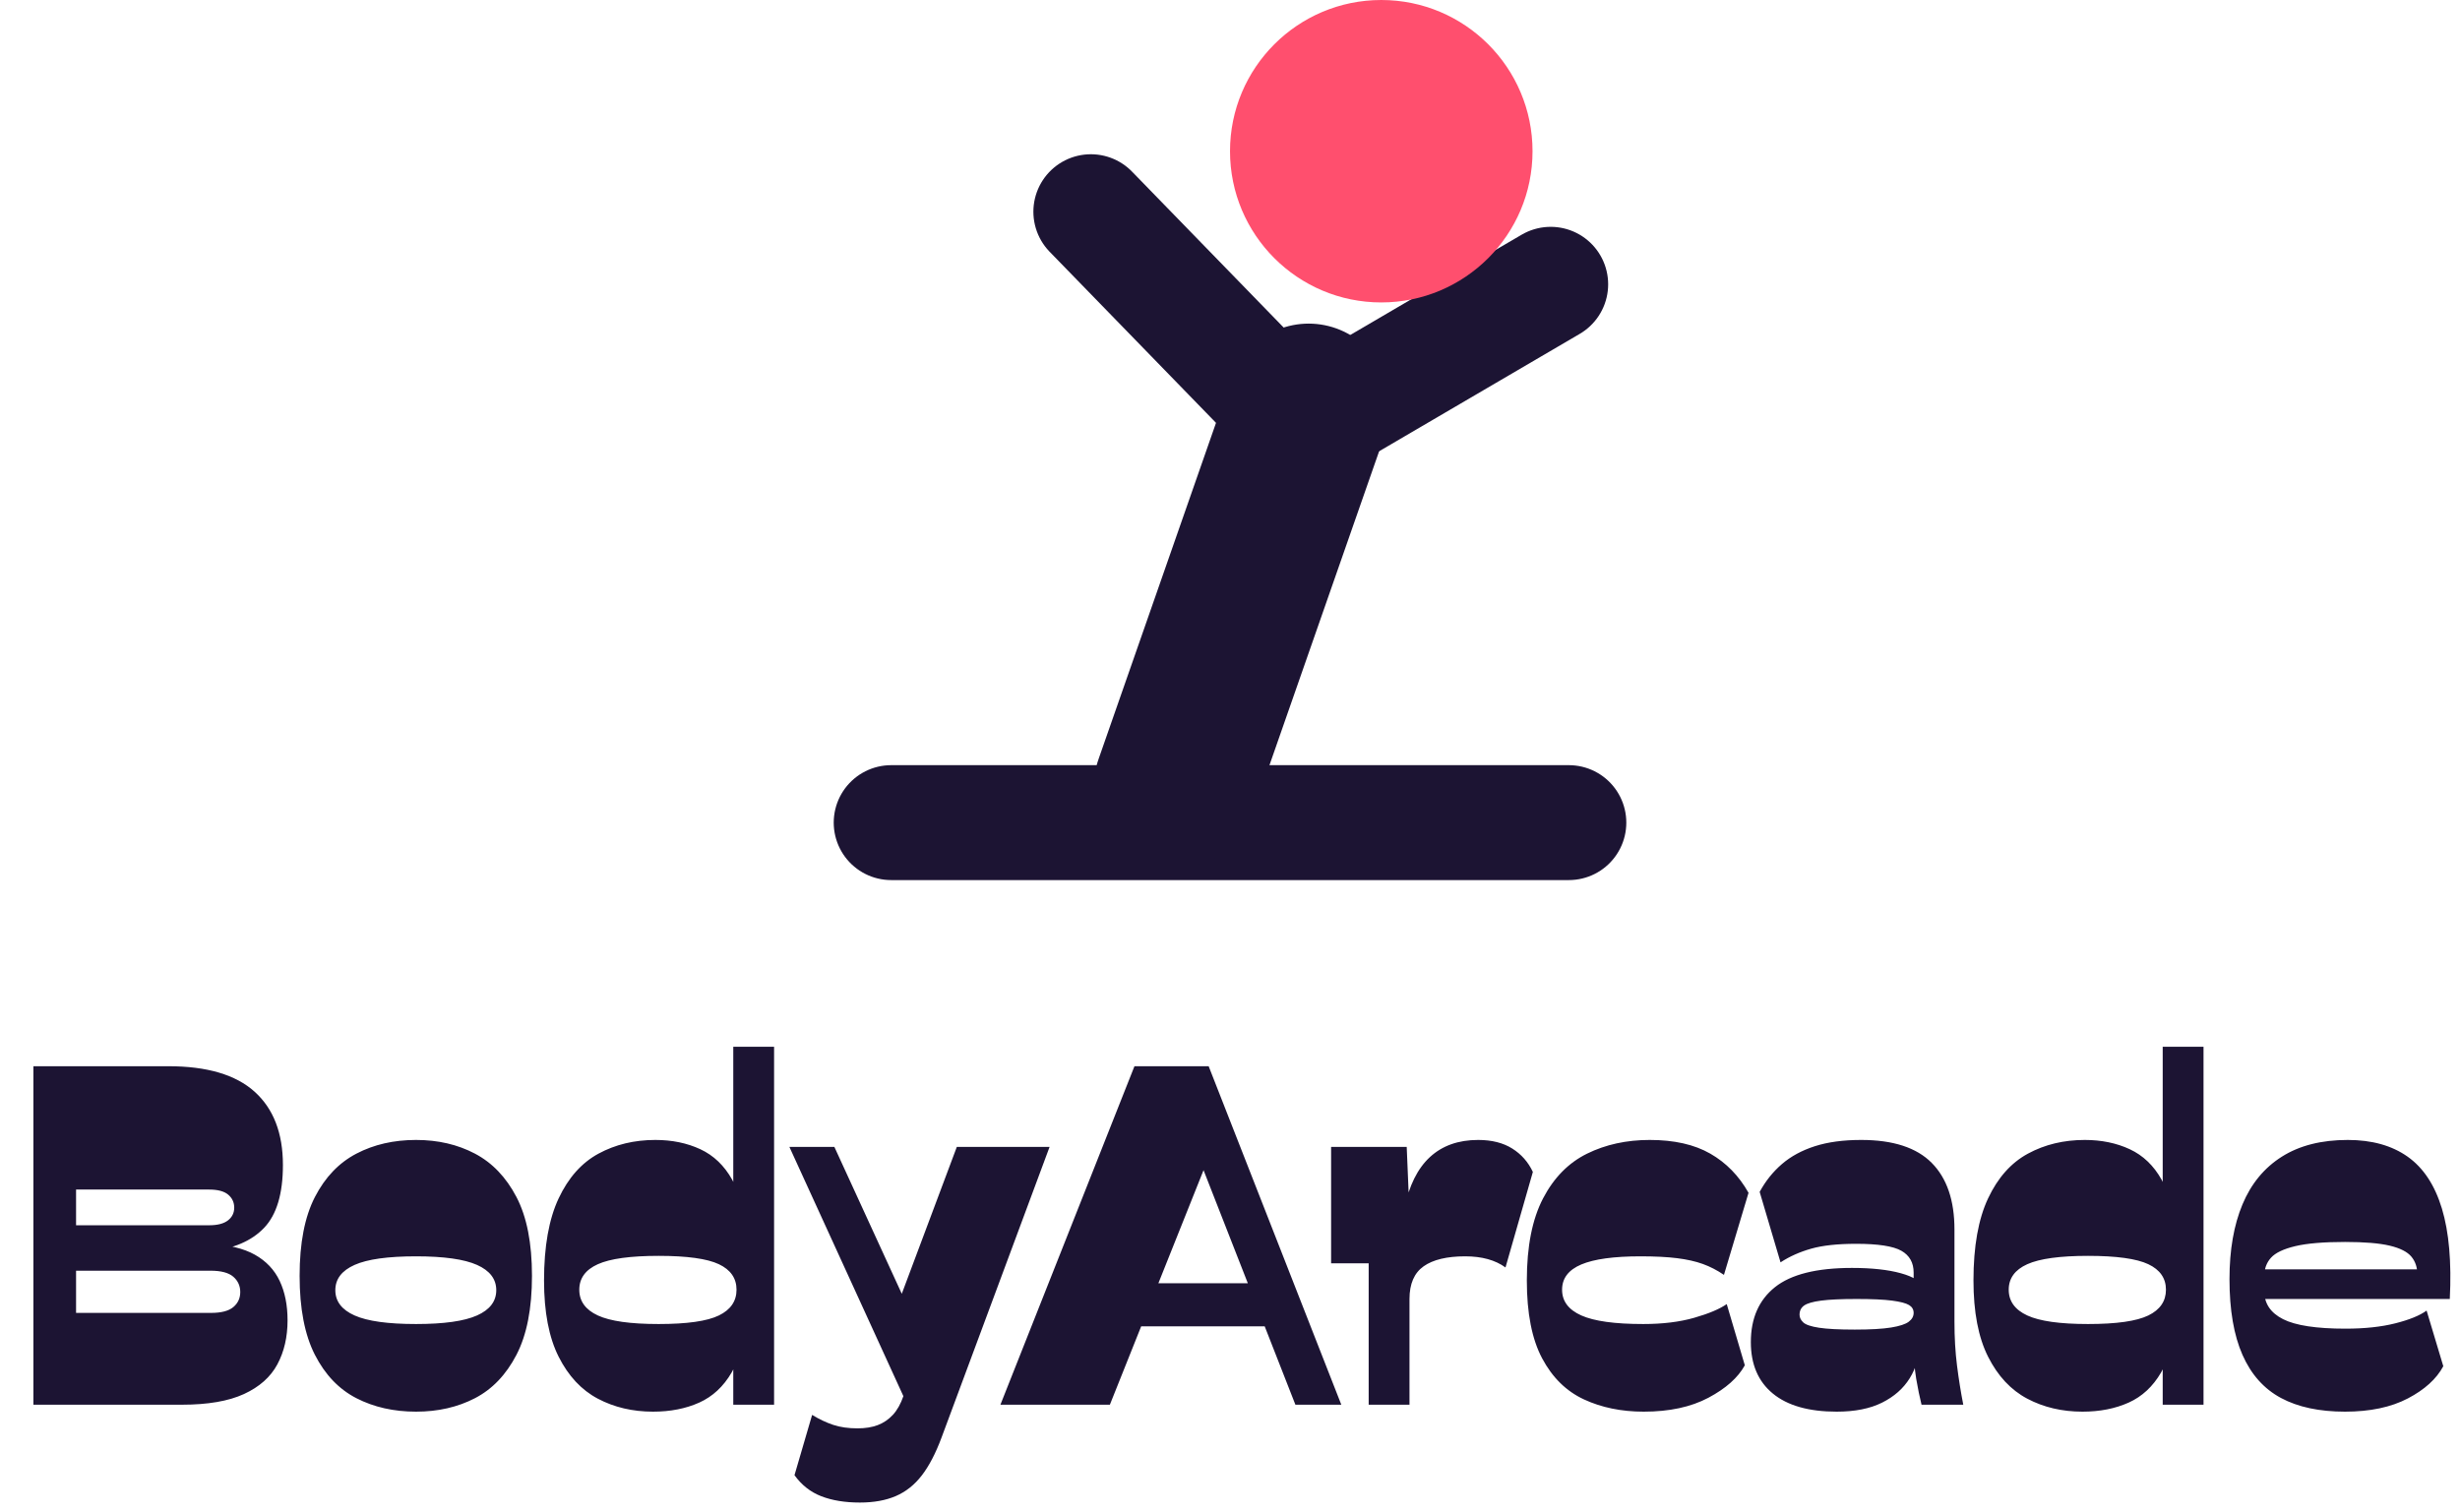
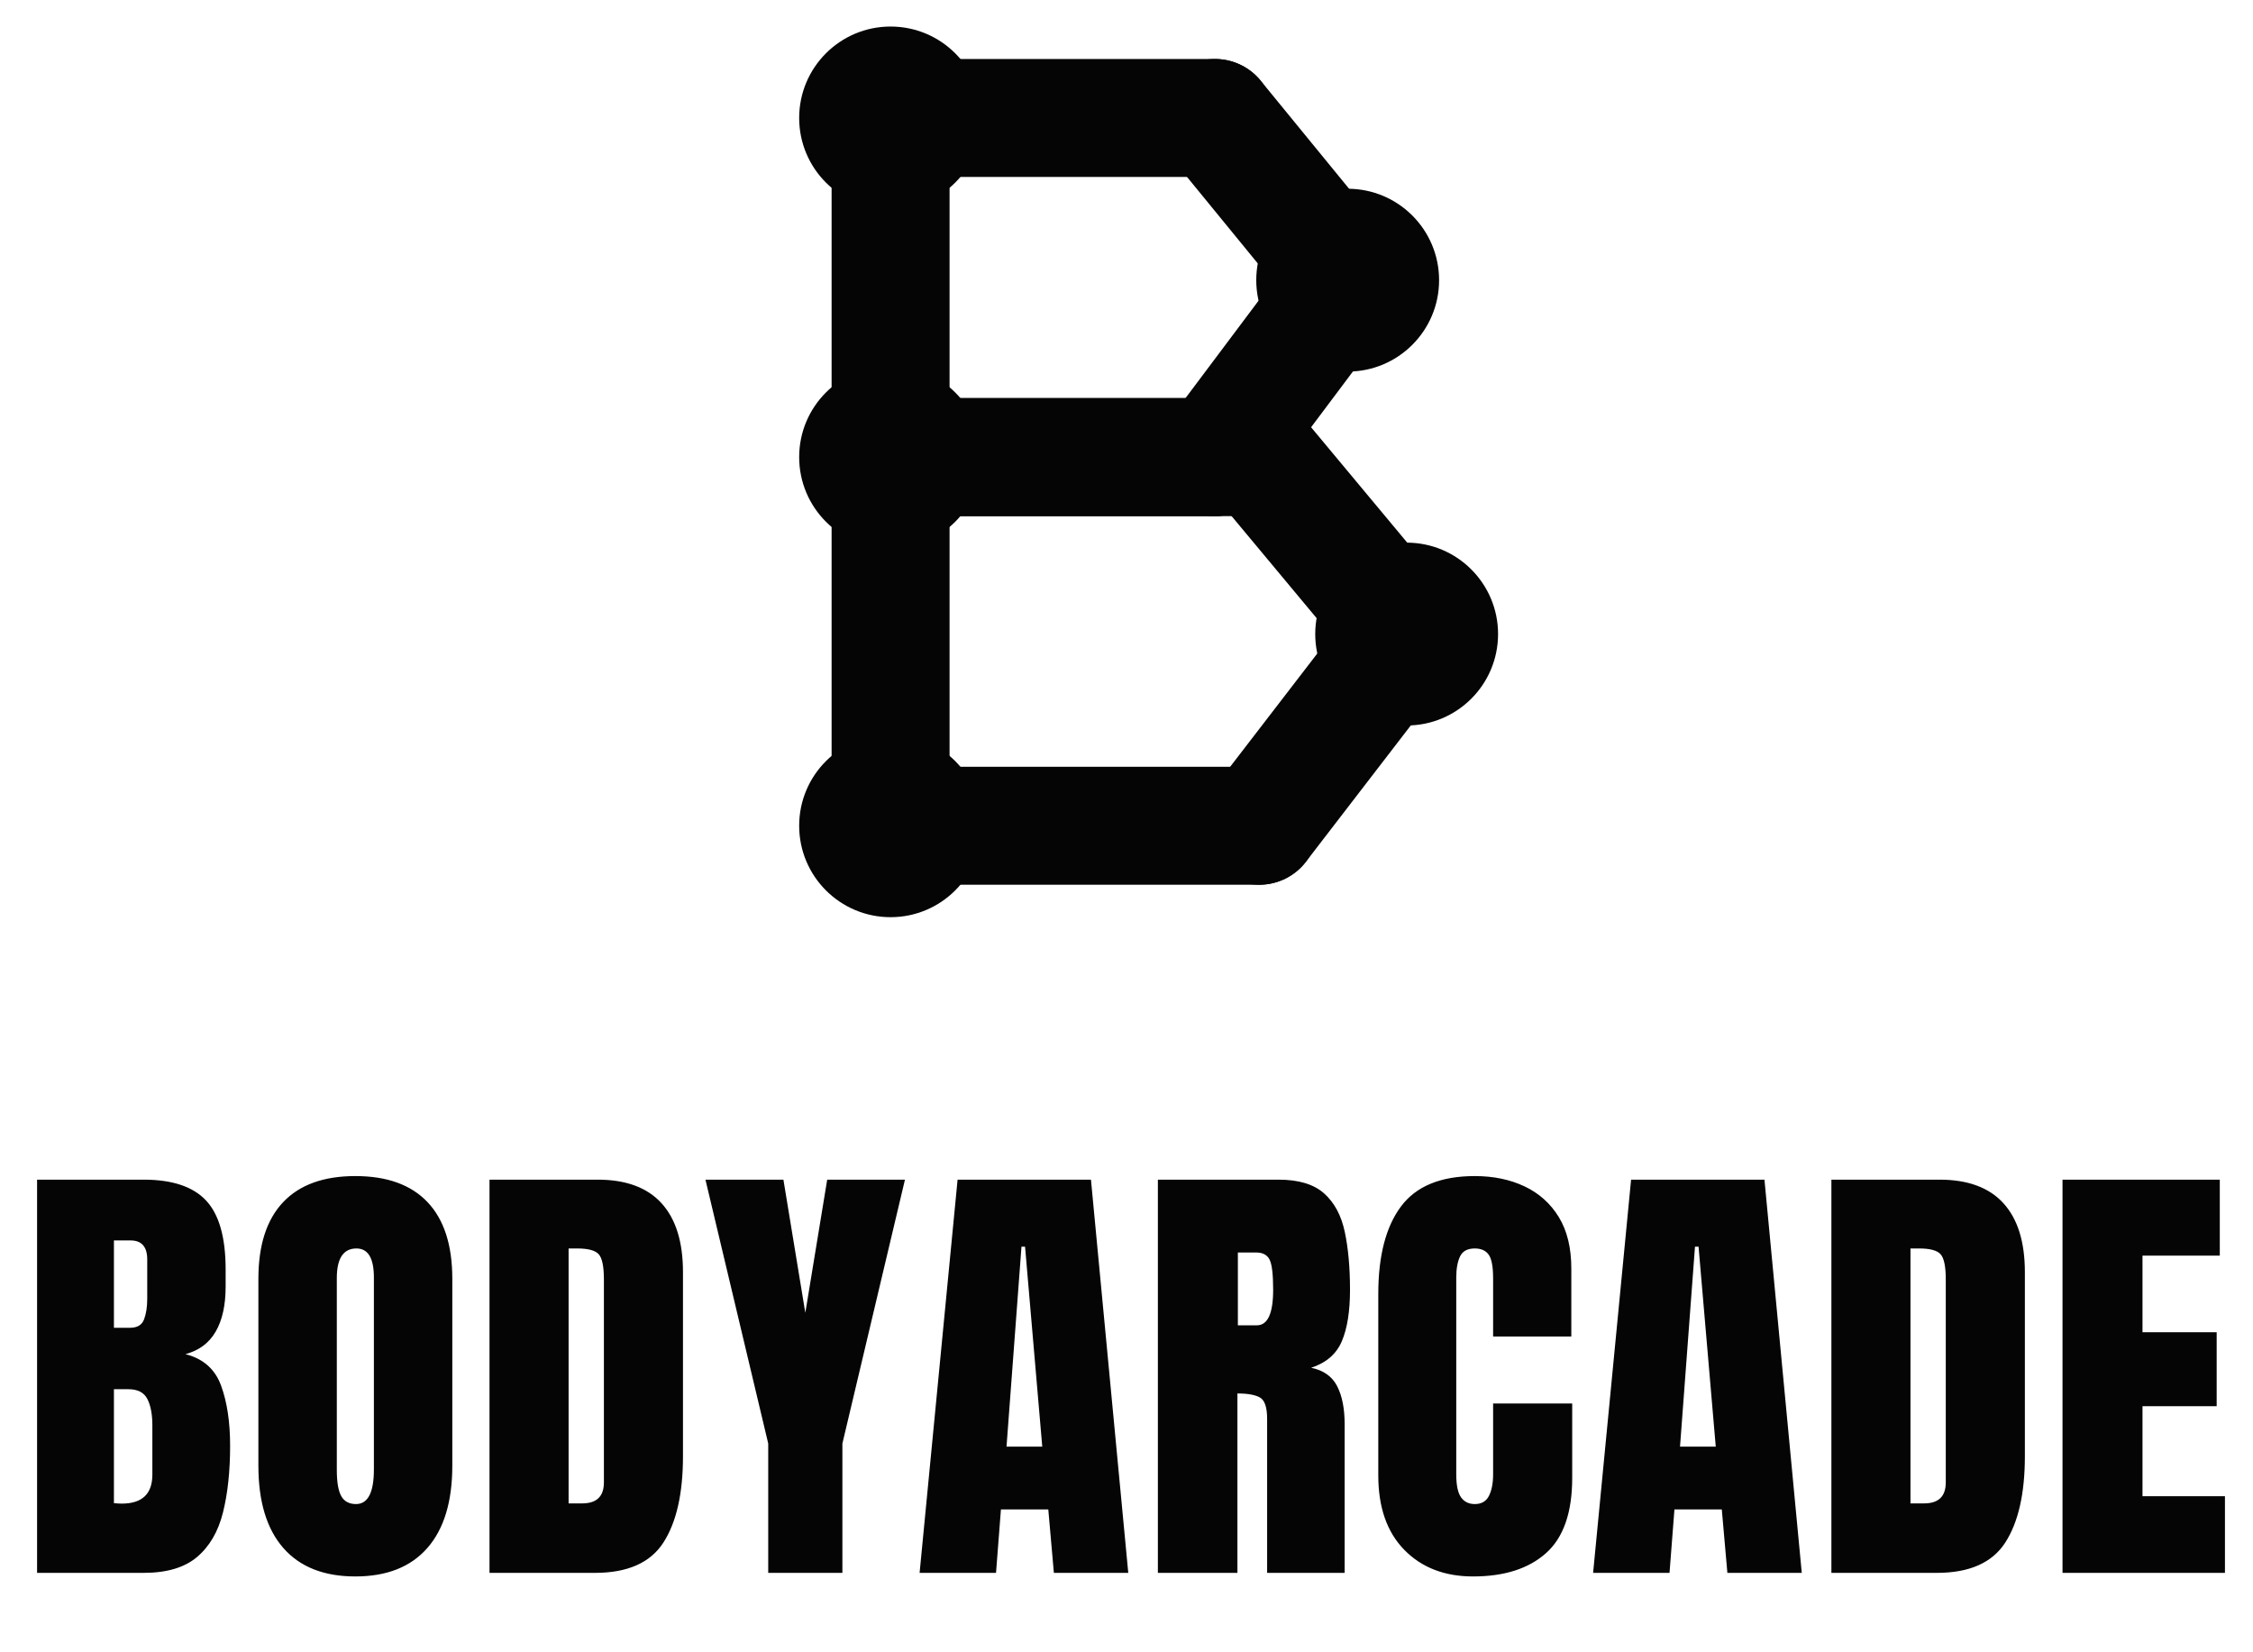
- <svg xmlns="http://www.w3.org/2000/svg" viewBox="0 0 5304 3259.5" width="530.4" height="325.95" role="img" aria-label="BodyArcade">
-   <g transform="translate(1347.53 -365.25) scale(26.09)">
-     <line x1="22" y1="82" x2="78" y2="82" stroke="#1C1433" stroke-width="9.5" stroke-linecap="round" />
-     <line x1="45.5" y1="79" x2="56.5" y2="47.5" stroke="#1C1433" stroke-width="13.5" stroke-linecap="round" />
-     <line x1="56" y1="49.5" x2="38.5" y2="31.5" stroke="#1C1433" stroke-width="9.5" stroke-linecap="round" />
-     <line x1="56" y1="49.5" x2="76.5" y2="37.5" stroke="#1C1433" stroke-width="9.5" stroke-linecap="round" />
-     <circle cx="62.5" cy="26.5" r="12.5" fill="#FF4F6E" />
+ <svg xmlns="http://www.w3.org/2000/svg" viewBox="0 0 114.6 84" width="114.6" height="84" role="img" aria-label="BodyArcade">
+   <g transform="translate(33.30 0) scale(1.5)">
+     <line x1="8" y1="4" x2="8" y2="28" stroke="#050505" stroke-width="4" stroke-linecap="round" />
+     <line x1="8" y1="4" x2="19" y2="4" stroke="#050505" stroke-width="4" stroke-linecap="round" />
+     <line x1="19" y1="4" x2="23.5" y2="9.5" stroke="#050505" stroke-width="4" stroke-linecap="round" />
+     <line x1="23.5" y1="9.5" x2="19" y2="15.5" stroke="#050505" stroke-width="4" stroke-linecap="round" />
+     <line x1="19" y1="15.5" x2="8" y2="15.5" stroke="#050505" stroke-width="4" stroke-linecap="round" />
+     <line x1="8" y1="15.5" x2="20.5" y2="15.5" stroke="#050505" stroke-width="4" stroke-linecap="round" />
+     <line x1="20.5" y1="15.5" x2="25.5" y2="21.5" stroke="#050505" stroke-width="4" stroke-linecap="round" />
+     <line x1="25.5" y1="21.5" x2="20.5" y2="28" stroke="#050505" stroke-width="4" stroke-linecap="round" />
+     <line x1="20.5" y1="28" x2="8" y2="28" stroke="#050505" stroke-width="4" stroke-linecap="round" />
+     <circle cx="8" cy="4" r="3.1" fill="#050505" />
+     <circle cx="23.5" cy="9.5" r="3.1" fill="#050505" />
+     <circle cx="8" cy="15.5" r="3.1" fill="#050505" />
+     <circle cx="25.5" cy="21.5" r="3.1" fill="#050505" />
+     <circle cx="8" cy="28" r="3.1" fill="#050505" />
  </g>
-   <path fill="#1C1433" transform="translate(0 3029.5)" d="M122.0 0V-198H455.0Q488.0 -198 503.0 -210.5Q518.0 -223 518.0 -243Q518.0 -263 503.0 -276.0Q488.0 -289 454.0 -289H137.0V-387H451.0Q478.0 -387 491.5 -397.5Q505.0 -408 505.0 -425Q505.0 -442 492.0 -453.0Q479.0 -464 451.0 -464H122.0V-730H363.0Q488.0 -730 549.0 -675.0Q610.0 -620 610.0 -517Q610.0 -424 569.5 -381.5Q529.0 -339 452.0 -331L451.0 -347Q513.0 -344 549.5 -323.5Q586.0 -303 603.0 -267.0Q620.0 -231 620.0 -182Q620.0 -128 598.0 -87.0Q576.0 -46 526.0 -23.0Q476.0 0 392.0 0ZM72.0 0V-730H164.0V0Z M897.0 15Q825.0 15 768.5 -14.0Q712.0 -43 679.0 -107.5Q646.0 -172 646.0 -278Q646.0 -384 679.0 -448.0Q712.0 -512 768.5 -541.5Q825.0 -571 897.0 -571Q968.0 -571 1024.0 -541.5Q1080.0 -512 1113.5 -448.0Q1147.0 -384 1147.0 -278Q1147.0 -172 1113.5 -107.5Q1080.0 -43 1024.0 -14.0Q968.0 15 897.0 15ZM897.0 -174Q987.0 -174 1028.5 -192.5Q1070.0 -211 1070.0 -247Q1070.0 -283 1028.5 -301.5Q987.0 -320 897.0 -320Q806.0 -320 764.5 -301.5Q723.0 -283 723.0 -247Q723.0 -211 764.5 -192.5Q806.0 -174 897.0 -174Z M1408.0 15Q1342.0 15 1289.0 -13.0Q1236.0 -41 1204.5 -103.5Q1173.0 -166 1173.0 -268Q1173.0 -378 1204.5 -445.0Q1236.0 -512 1290.5 -541.5Q1345.0 -571 1413.0 -571Q1467.0 -571 1510.0 -551.0Q1553.0 -531 1578.5 -485.5Q1604.0 -440 1604.0 -361V-194Q1604.0 -115 1577.5 -69.5Q1551.0 -24 1507.5 -4.5Q1464.0 15 1408.0 15ZM1420.0 -174Q1512.0 -174 1550.0 -192.5Q1588.0 -211 1588.0 -248Q1588.0 -285 1550.0 -303.0Q1512.0 -321 1420.0 -321Q1329.0 -321 1289.0 -303.0Q1249.0 -285 1249.0 -248Q1249.0 -211 1289.0 -192.5Q1329.0 -174 1420.0 -174ZM1581.0 0V-102L1588.0 -126V-386L1581.0 -409V-772H1669.0V0Z M1854.0 211Q1806.0 211 1771.0 197.5Q1736.0 184 1713.0 152L1751.0 22Q1774.0 36 1796.5 43.5Q1819.0 51 1849.0 51Q1874.0 51 1892.5 44.0Q1911.0 37 1925.0 22.0Q1939.0 7 1948.0 -19L1982.0 -111L1930.0 -201L2063.0 -556H2263.0L2030.0 71Q2011.0 122 1987.5 152.5Q1964.0 183 1931.5 197.0Q1899.0 211 1854.0 211ZM1964.0 17 1702.0 -556H1799.0L2005.0 -107Z M2157.0 0 2446.0 -730H2606.0L2892.0 0H2793.0L2571.0 -567L2619.0 -566L2393.0 0ZM2433.0 -169V-262H2735.0V-169Z M3039.0 -228V0H2951.0V-305H2870.0V-556H3033.0L3039.0 -413L3028.0 -423Q3043.0 -497 3083.0 -534.0Q3123.0 -571 3187.0 -571Q3231.0 -571 3260.5 -552.5Q3290.0 -534 3305.0 -502L3246.0 -296Q3213.0 -320 3159.0 -320Q3100.0 -320 3069.5 -298.5Q3039.0 -277 3039.0 -228Z M3544.0 15Q3472.0 15 3415.0 -11.5Q3358.0 -38 3325.0 -100.0Q3292.0 -162 3292.0 -268Q3292.0 -378 3327.0 -445.0Q3362.0 -512 3422.0 -541.5Q3482.0 -571 3557.0 -571Q3636.0 -571 3687.5 -541.5Q3739.0 -512 3770.0 -457L3717.0 -280Q3695.0 -295 3671.5 -303.5Q3648.0 -312 3616.0 -316.0Q3584.0 -320 3537.0 -320Q3451.0 -320 3409.5 -302.5Q3368.0 -285 3368.0 -248Q3368.0 -211 3409.5 -192.5Q3451.0 -174 3543.0 -174Q3606.0 -174 3653.0 -187.5Q3700.0 -201 3723.0 -217L3762.0 -85Q3740.0 -45 3683.5 -15.0Q3627.0 15 3544.0 15Z M4143.0 0Q4137.0 -24 4131.5 -56.0Q4126.0 -88 4126.0 -138V-285Q4126.0 -317 4099.5 -332.0Q4073.0 -347 4002.0 -347Q3942.0 -347 3905.0 -336.5Q3868.0 -326 3839.0 -307L3794.0 -459Q3813.0 -494 3842.0 -519.0Q3871.0 -544 3913.0 -557.5Q3955.0 -571 4013.0 -571Q4116.0 -571 4165.0 -521.5Q4214.0 -472 4214.0 -378V-179Q4214.0 -128 4219.5 -84.5Q4225.0 -41 4233.0 0ZM3960.0 15Q3870.0 15 3822.5 -24.0Q3775.0 -63 3775.0 -135Q3775.0 -212 3827.0 -253.5Q3879.0 -295 3993.0 -295Q4057.0 -295 4098.5 -283.5Q4140.0 -272 4145.0 -253L4138.0 -130Q4138.0 -90 4117.5 -57.0Q4097.0 -24 4058.0 -4.5Q4019.0 15 3960.0 15ZM3999.0 -162Q4050.0 -162 4077.5 -166.5Q4105.0 -171 4115.5 -179.0Q4126.0 -187 4126.0 -198Q4126.0 -209 4116.0 -215.0Q4106.0 -221 4079.5 -224.5Q4053.0 -228 4003.0 -228Q3953.0 -228 3926.5 -224.5Q3900.0 -221 3890.0 -214.0Q3880.0 -207 3880.0 -194Q3880.0 -185 3888.0 -177.5Q3896.0 -170 3922.0 -166.0Q3948.0 -162 3999.0 -162Z M4490.0 15Q4424.0 15 4371.0 -13.0Q4318.0 -41 4286.5 -103.5Q4255.0 -166 4255.0 -268Q4255.0 -378 4286.5 -445.0Q4318.0 -512 4372.5 -541.5Q4427.0 -571 4495.0 -571Q4549.0 -571 4592.0 -551.0Q4635.0 -531 4660.5 -485.5Q4686.0 -440 4686.0 -361V-194Q4686.0 -115 4659.5 -69.5Q4633.0 -24 4589.5 -4.5Q4546.0 15 4490.0 15ZM4502.0 -174Q4594.0 -174 4632.0 -192.5Q4670.0 -211 4670.0 -248Q4670.0 -285 4632.0 -303.0Q4594.0 -321 4502.0 -321Q4411.0 -321 4371.0 -303.0Q4331.0 -285 4331.0 -248Q4331.0 -211 4371.0 -192.5Q4411.0 -174 4502.0 -174ZM4663.0 0V-102L4670.0 -126V-386L4663.0 -409V-772H4751.0V0Z M5056.0 15Q4973.0 15 4918.0 -14.5Q4863.0 -44 4835.0 -107.5Q4807.0 -171 4807.0 -271Q4807.0 -365 4835.0 -432.0Q4863.0 -499 4920.0 -535.0Q4977.0 -571 5062.0 -571Q5140.0 -571 5191.0 -535.0Q5242.0 -499 5265.0 -423.0Q5288.0 -347 5282.0 -228H4881.0V-292H5241.0L5212.0 -281Q5212.0 -304 5199.0 -319.5Q5186.0 -335 5152.5 -343.0Q5119.0 -351 5056.0 -351Q4987.0 -351 4949.0 -342.0Q4911.0 -333 4896.5 -317.0Q4882.0 -301 4882.0 -277V-245Q4882.0 -205 4922.5 -184.5Q4963.0 -164 5057.0 -164Q5119.0 -164 5164.5 -175.5Q5210.0 -187 5232.0 -203L5268.0 -83Q5246.0 -42 5191.5 -13.5Q5137.0 15 5056.0 15Z" />
+   <path fill="#050505" transform="translate(1 80)" d="M0.886 0.0V-20.0H6.307Q8.489 -20.0 9.483 -18.938Q10.477 -17.875 10.477 -15.432V-14.557Q10.477 -13.148 9.972 -12.273Q9.466 -11.398 8.432 -11.125Q9.784 -10.784 10.244 -9.528Q10.705 -8.273 10.705 -6.466Q10.705 -4.523 10.341 -3.068Q9.977 -1.614 9.023 -0.807Q8.068 0.0 6.307 0.0ZM4.795 -12.466H5.614Q6.17 -12.466 6.33 -12.898Q6.489 -13.33 6.489 -13.932V-15.943Q6.489 -16.909 5.636 -16.909H4.795ZM5.193 -3.523Q6.75 -3.523 6.75 -5.0V-7.5Q6.75 -8.352 6.494 -8.847Q6.239 -9.341 5.534 -9.341H4.795V-3.545Q5.045 -3.523 5.193 -3.523ZM17.075 0.182Q14.677 0.182 13.41 -1.267Q12.143 -2.716 12.143 -5.455V-14.955Q12.143 -17.523 13.399 -18.852Q14.654 -20.182 17.075 -20.182Q19.495 -20.182 20.751 -18.852Q22.007 -17.523 22.007 -14.955V-5.455Q22.007 -2.716 20.739 -1.267Q19.472 0.182 17.075 0.182ZM17.109 -3.5Q18.018 -3.5 18.018 -5.261V-15.023Q18.018 -16.5 17.132 -16.5Q16.132 -16.5 16.132 -14.989V-5.239Q16.132 -4.307 16.359 -3.903Q16.586 -3.5 17.109 -3.5ZM23.899 0.0V-20.0H29.399Q31.559 -20.0 32.649 -18.801Q33.74 -17.602 33.74 -15.295V-5.932Q33.74 -3.091 32.746 -1.545Q31.752 0.0 29.263 0.0ZM27.922 -3.534H28.615Q29.718 -3.534 29.718 -4.602V-14.92Q29.718 -15.92 29.451 -16.21Q29.184 -16.5 28.365 -16.5H27.922ZM38.076 0.0V-6.58L34.883 -20.0H38.849L39.963 -13.227L41.076 -20.0H45.031L41.849 -6.58V0.0ZM45.776 0.0 47.708 -20.0H54.492L56.39 0.0H52.606L52.322 -3.227H49.913L49.663 0.0ZM50.197 -6.42H52.015L51.14 -16.591H50.958ZM57.896 0.0V-20.0H64.033Q65.567 -20.0 66.351 -19.301Q67.135 -18.602 67.402 -17.347Q67.669 -16.091 67.669 -14.398Q67.669 -12.761 67.254 -11.784Q66.84 -10.807 65.692 -10.432Q66.635 -10.239 67.016 -9.494Q67.396 -8.75 67.396 -7.568V0.0H63.453V-7.83Q63.453 -8.705 63.095 -8.915Q62.737 -9.125 61.942 -9.125V0.0ZM61.965 -12.591H62.93Q63.76 -12.591 63.76 -14.398Q63.76 -15.568 63.578 -15.932Q63.396 -16.295 62.896 -16.295H61.965ZM73.926 0.182Q71.755 0.182 70.431 -1.17Q69.107 -2.523 69.107 -4.955V-14.182Q69.107 -17.091 70.261 -18.636Q71.414 -20.182 74.017 -20.182Q75.437 -20.182 76.545 -19.659Q77.653 -19.136 78.289 -18.097Q78.926 -17.057 78.926 -15.477V-12.023H74.948V-14.977Q74.948 -15.875 74.721 -16.188Q74.494 -16.5 74.017 -16.5Q73.46 -16.5 73.267 -16.097Q73.073 -15.693 73.073 -15.023V-5.011Q73.073 -4.182 73.318 -3.841Q73.562 -3.5 74.017 -3.5Q74.528 -3.5 74.738 -3.92Q74.948 -4.341 74.948 -5.011V-8.614H78.971V-4.83Q78.971 -2.193 77.642 -1.006Q76.312 0.182 73.926 0.182ZM80.034 0.0 81.966 -20.0H88.75L90.648 0.0H86.864L86.58 -3.227H84.171L83.921 0.0ZM84.455 -6.42H86.273L85.398 -16.591H85.216ZM92.155 0.0V-20.0H97.655Q99.814 -20.0 100.905 -18.801Q101.996 -17.602 101.996 -15.295V-5.932Q101.996 -3.091 101.001 -1.545Q100.007 0.0 97.518 0.0ZM96.177 -3.534H96.871Q97.973 -3.534 97.973 -4.602V-14.92Q97.973 -15.92 97.706 -16.21Q97.439 -16.5 96.621 -16.5H96.177ZM103.911 0.0V-20.0H111.911V-16.136H107.979V-12.239H111.752V-8.477H107.979V-3.898H112.173V0.0Z" />
</svg>
